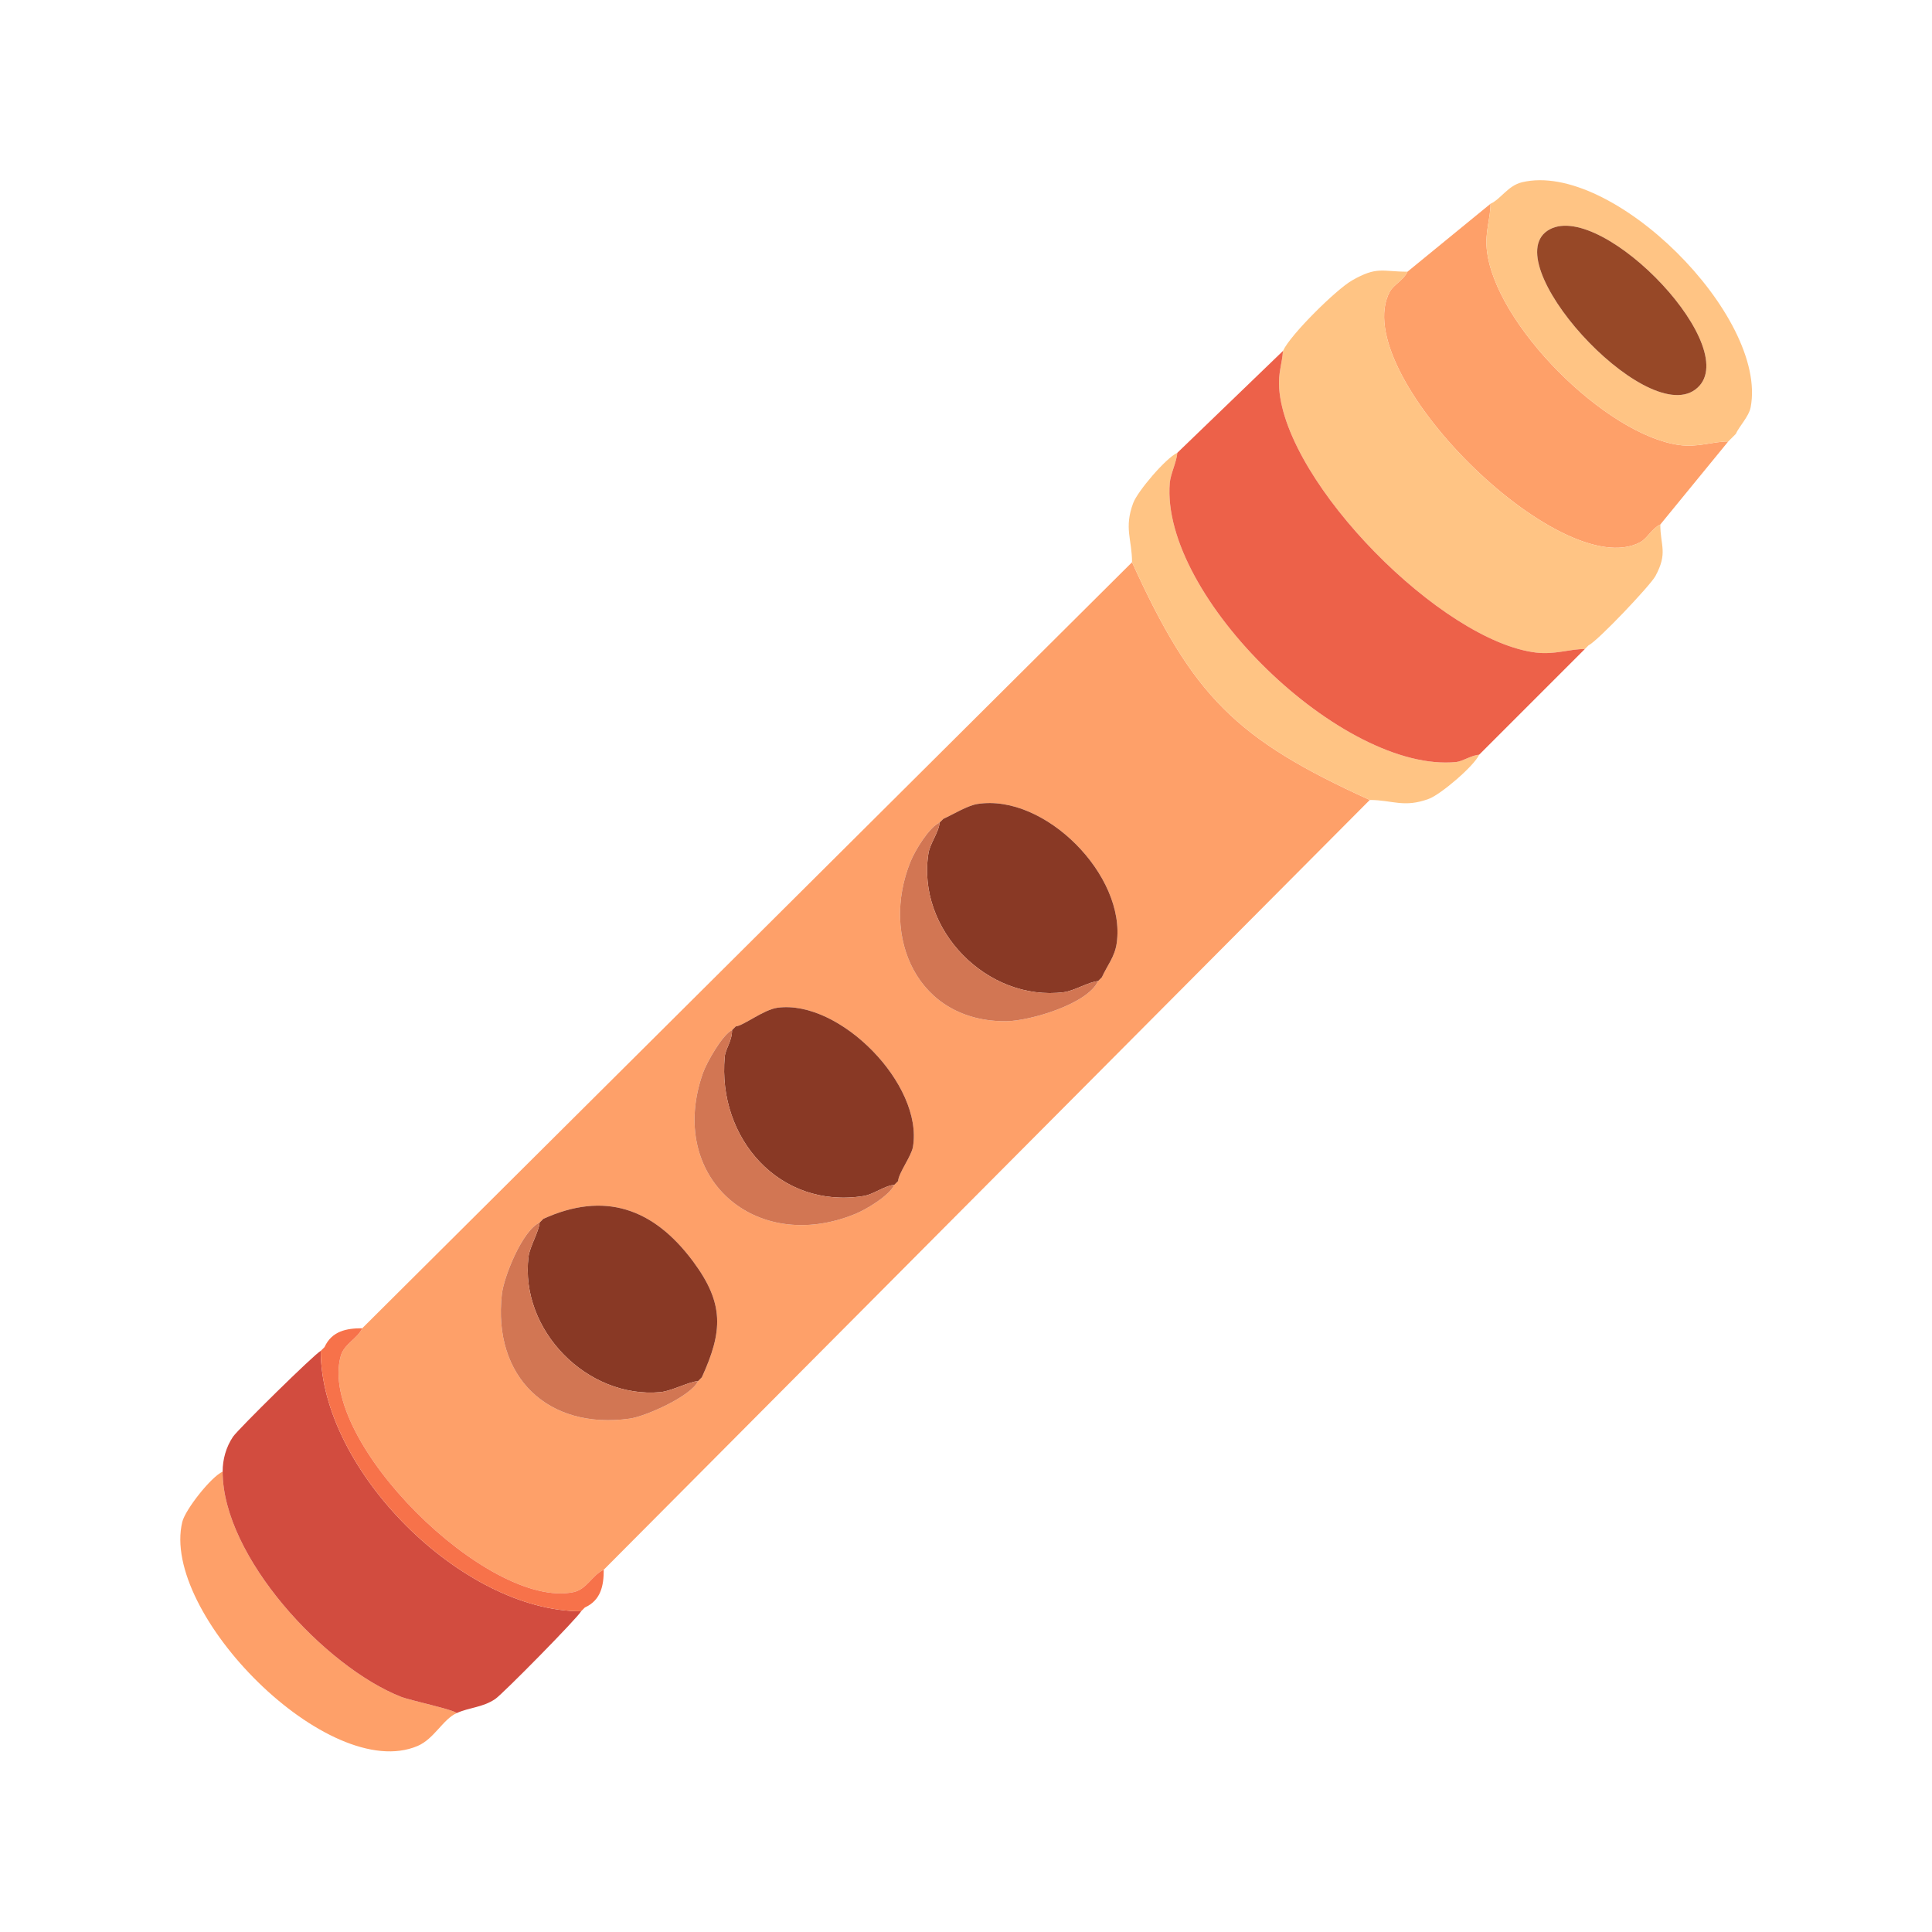
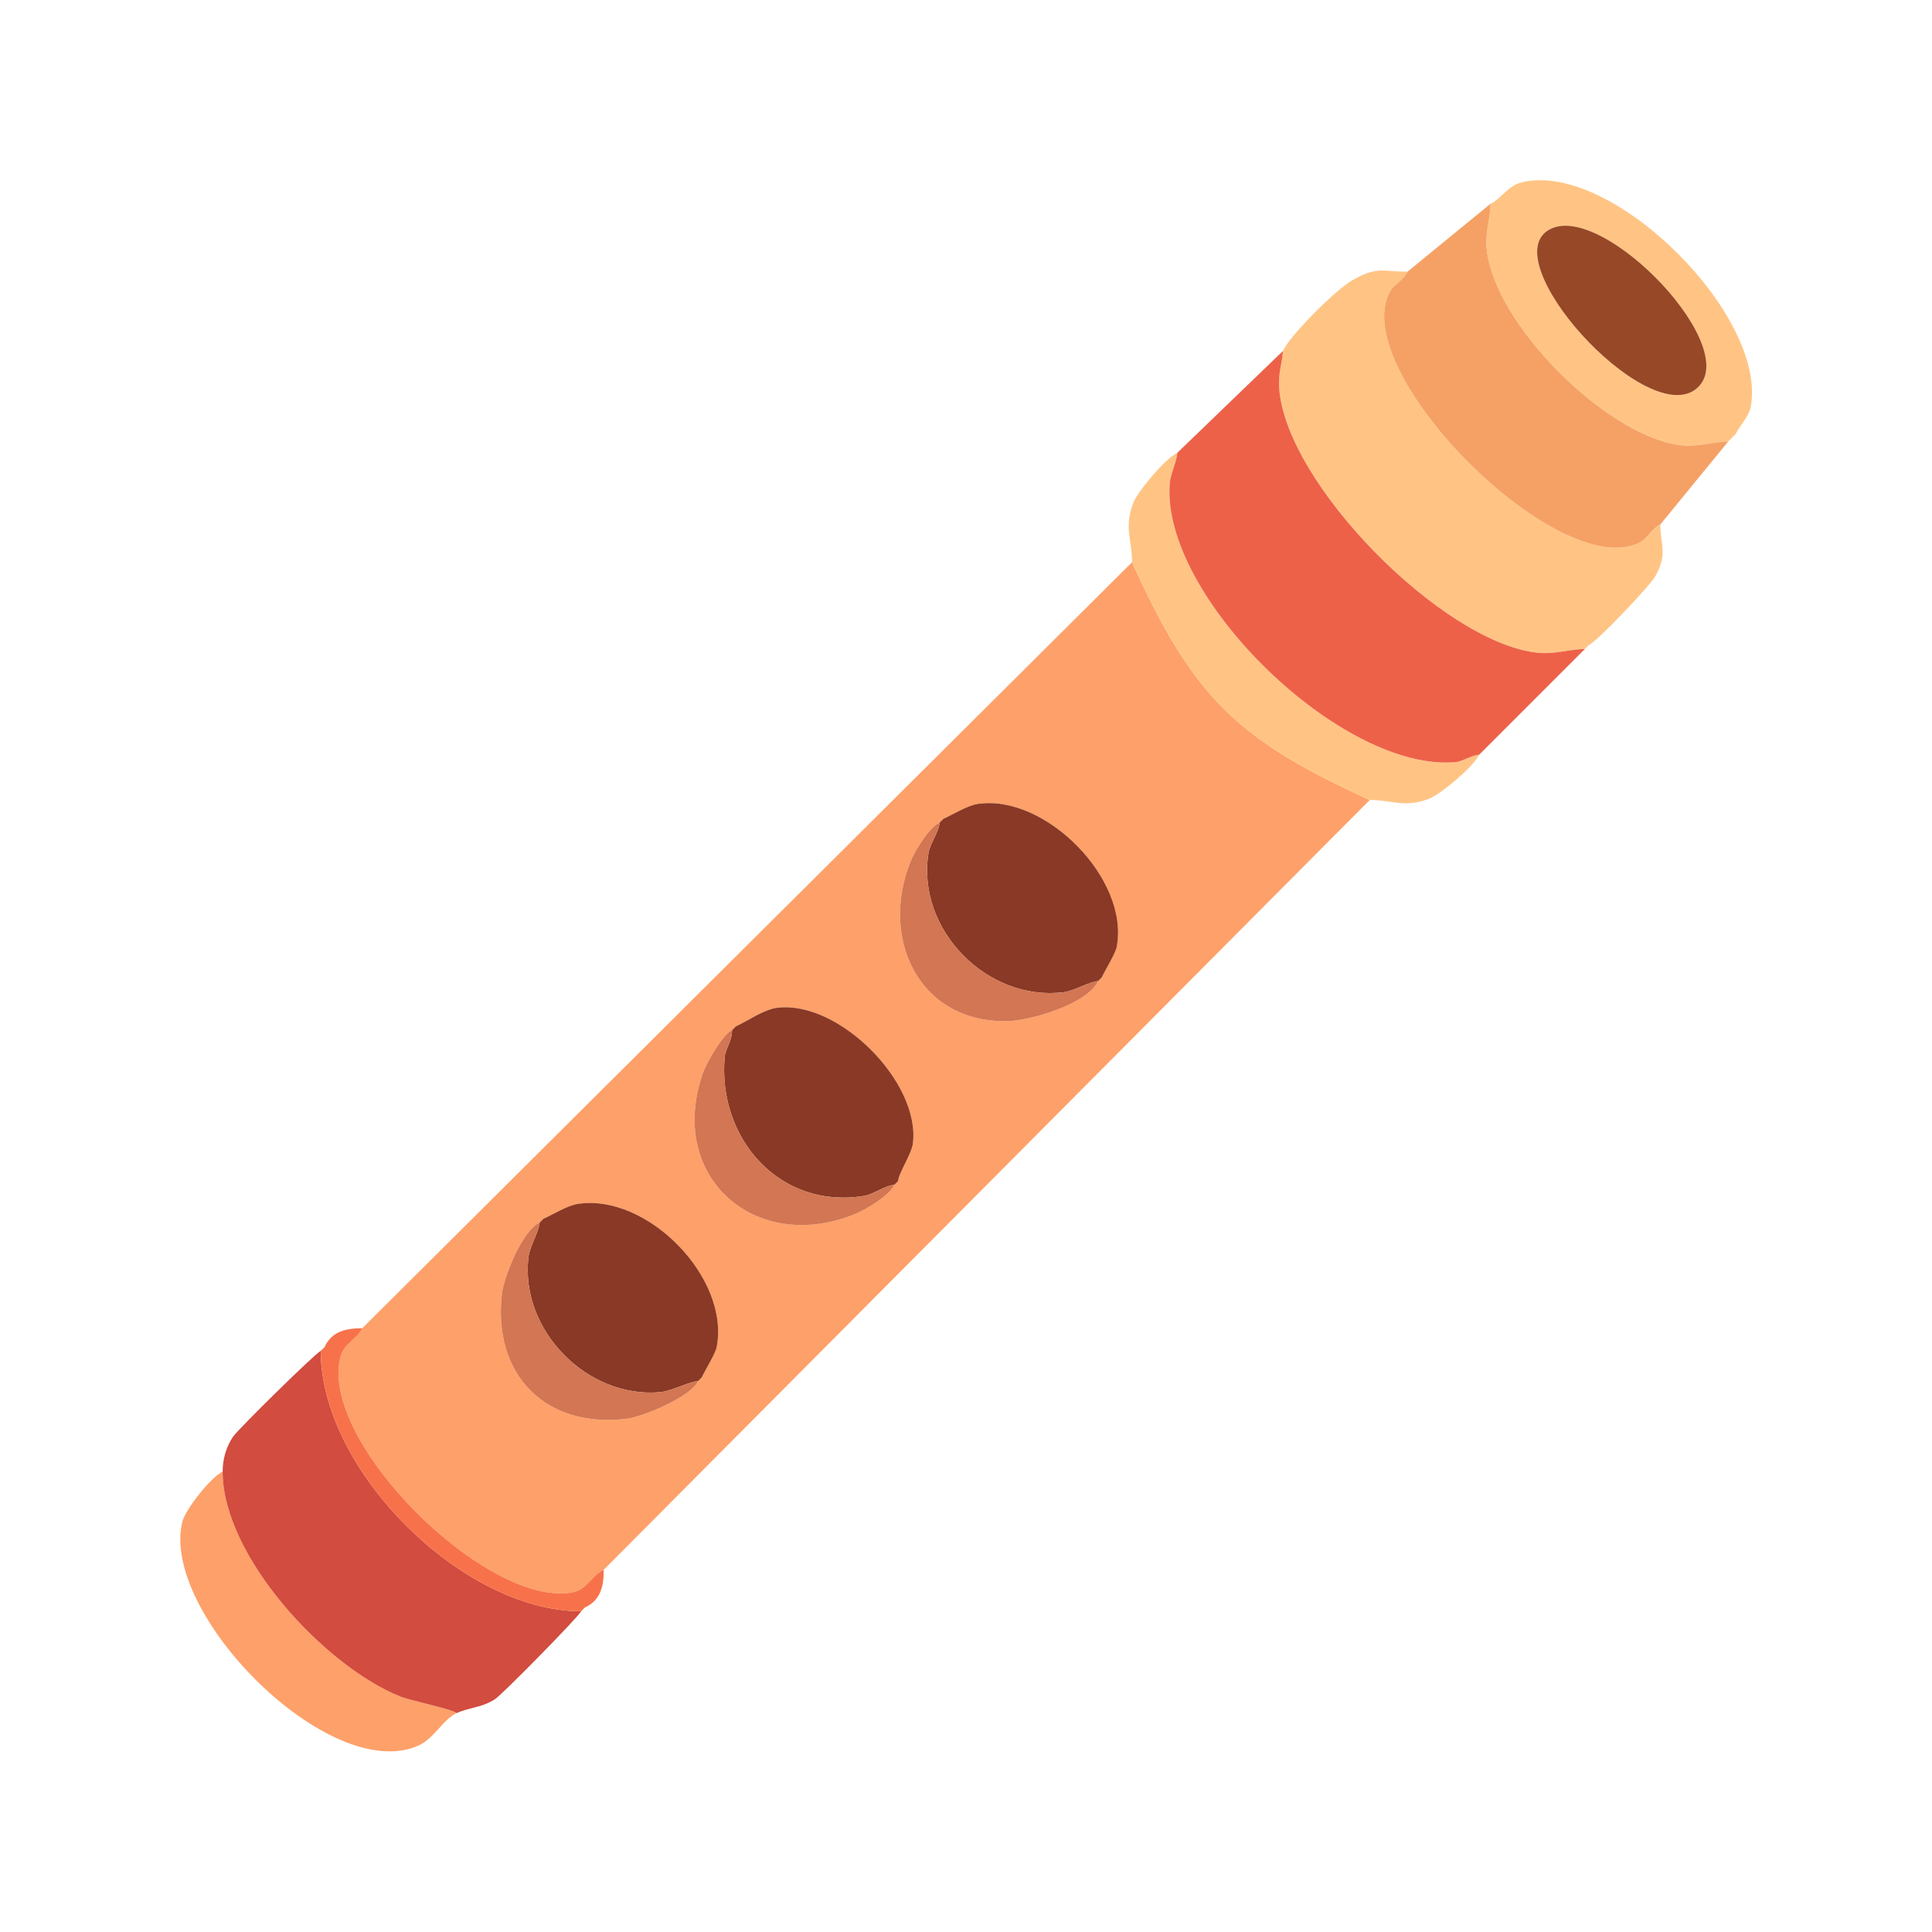
<svg xmlns="http://www.w3.org/2000/svg" viewBox="0 0 512 512">
-   <path fill="#fea069" d="M458 117L440 139C437.79 140.01 436.54 142.7 434.69 143.69C413.6 154.96 356.91 98.64 368.31 77.31C369.3 75.46 371.99 74.21 373 72L395 54C395 57.86 393.55 61.35 394 66C395.93 85.77 425.51 115.3 445.06 117.94C450.04 118.61 453.82 117 458 117ZM459 116L460 115ZM458 117L459 116ZM363 212L160 416C156.91 417.41 155.53 421.21 151.94 421.94C129.36 426.53 84.02 381.77 90.31 359.31C91.19 356.16 94.76 354.73 96 352L300 149C316.13 184.49 327.51 195.87 363 212ZM250 217L249 218C246.16 219.29 242.48 225.43 241.31 228.31C233.21 248.25 243.09 270.88 266.75 270.63C272.82 270.56 288.22 266.12 291 260L292 259C293.46 255.79 295.42 253.59 295.94 249.94C298.48 232.07 276.91 210.27 259.06 213.06C256.37 213.48 252.58 215.83 250 217ZM195 272L194 273C191.47 274.15 187.27 281.6 186.31 284.31C176.54 311.9 200.15 332.61 226.69 321.69C229.58 320.5 235.7 316.86 237 314L238 313C238.15 310.82 241.52 306.41 241.94 303.94C244.73 287.43 222.54 264.85 206.06 267.06C202.36 267.56 196.96 271.87 195 272ZM144 323L143 324C138.45 326.07 133.53 338.29 133 343C130.54 364.81 145.14 379.02 166.94 375.94C171.1 375.35 183.2 369.97 185 366L186 365C191.55 352.8 191.98 345.49 183.69 334.31C173.09 320.04 160.05 315.7 144 323ZM121 454C117.36 455.66 115.05 460.82 110.69 462.69C87.11 472.77 42.43 427.49 48.31 403.31C49.11 400.05 55.91 391.4 59 390C59 412.52 86.06 441.7 106.31 449.69C108.59 450.59 120.47 453.12 121 454Z" />
+   <path fill="#fea069" d="M363 212L160 416C156.91 417.41 155.53 421.21 151.94 421.94C129.36 426.53 84.02 381.77 90.31 359.31C91.19 356.16 94.76 354.73 96 352L300 149C316.13 184.49 327.51 195.87 363 212ZM250 217L249 218C246.16 219.29 242.48 225.43 241.31 228.31C233.21 248.25 243.09 270.88 266.75 270.63C272.82 270.56 288.22 266.12 291 260L292 259C292.9 257.01 295.59 252.77 295.94 250.94C299.39 232.89 276.92 210.33 259.06 213.06C256.4 213.47 252.56 215.84 250 217ZM195 272L194 273C191.47 274.15 187.27 281.6 186.31 284.31C176.56 311.84 200.21 332.59 226.69 321.69C229.58 320.5 235.7 316.86 237 314L238 313C238.14 310.86 241.59 305.86 241.94 302.94C243.87 286.74 222.28 265.13 206.06 267.06C202.39 267.5 198.28 270.51 195 272ZM144 323L143 324C138.45 326.07 133.53 338.29 133 343C130.59 364.36 144.56 378.55 166 376C170.36 375.48 183.1 370.17 185 366L186 365C186.9 363.01 189.59 358.77 189.94 356.94C193.45 338.53 171.46 316.18 153.06 319.06C150.37 319.48 146.58 321.83 144 323ZM121 454C117.36 455.66 115.05 460.82 110.69 462.69C87.11 472.77 42.43 427.49 48.31 403.31C49.11 400.05 55.91 391.4 59 390C59 412.41 86.17 441.75 106.31 449.69C108.59 450.59 120.47 453.12 121 454Z" />
  <path fill="#ffc484" d="M460 115L459 116L458 117C453.82 117 450.04 118.61 445.06 117.94C425.51 115.3 395.93 85.77 394 66C393.55 61.35 395 57.86 395 54C397.74 52.75 399.6 49.22 403.31 48.31C427.23 42.5 468.58 83.8 463.94 107.94C463.46 110.4 460.94 112.93 460 115ZM440 139C440 144.66 442.06 146.49 438.69 152.69C437.35 155.15 423.36 169.93 421 171L420 172C415.8 172 412.08 173.54 407.06 172.94C382.07 169.92 340.88 128.32 339 103C338.69 98.81 339.77 96.46 340 93C341.97 88.68 354.13 76.7 358.31 74.31C365.01 70.49 366.21 72 373 72C371.99 74.21 369.3 75.46 368.31 77.31C356.91 98.64 413.6 154.96 434.69 143.69C436.54 142.7 437.79 140.01 440 139ZM392 200C390.62 203.04 381.82 210.52 378.69 211.69C372.05 214.17 369.03 212 363 212C327.51 195.87 316.13 184.49 300 149C300 142.97 297.83 139.95 300.31 133.31C301.48 130.18 308.96 121.38 312 120C311.84 122.36 310.2 125.61 310 128C307.53 158.07 355.82 204.93 385.94 201.94C387.52 201.78 390.03 200.13 392 200ZM410.75 60.75C395.53 68.76 435.74 113.22 449.25 103.25C463.02 93.09 424.98 53.27 410.75 60.75Z" />
-   <path fill="#893925" d="M292 259L291 260C288.65 260.16 284.65 262.59 281.94 262.94C261.65 265.52 242.78 246.35 246.06 226.06C246.47 223.53 248.84 220.45 249 218L250 217C252.58 215.83 256.37 213.48 259.06 213.06C276.91 210.27 298.48 232.07 295.94 249.94C295.42 253.59 293.46 255.79 292 259ZM238 313L237 314C234.55 314.16 231.47 316.53 228.94 316.94C206.54 320.56 190.09 301.57 192.06 280.06C192.26 277.87 194 275.96 194 273L195 272C196.96 271.87 202.36 267.56 206.06 267.06C222.54 264.85 244.73 287.43 241.94 303.94C241.52 306.41 238.15 310.82 238 313ZM186 365L185 366C182.61 366.16 177.87 368.68 174.94 368.94C155.58 370.65 137.7 352.49 140.06 333.06C140.39 330.35 142.84 326.36 143 324L144 323C160.05 315.7 173.09 320.04 183.69 334.31C191.98 345.49 191.55 352.8 186 365Z" />
+   <path fill="#893925" d="M292 259L291 260C288.65 260.16 284.65 262.59 281.94 262.94C261.65 265.52 242.78 246.35 246.06 226.06C246.47 223.53 248.84 220.45 249 218L250 217C252.56 215.84 256.4 213.47 259.06 213.06C276.92 210.33 299.39 232.89 295.94 250.94C295.59 252.77 292.9 257.01 292 259ZM238 313L237 314C234.55 314.16 231.47 316.53 228.94 316.94C206.54 320.56 190.09 301.57 192.06 280.06C192.26 277.87 194 275.96 194 273L195 272C198.28 270.51 202.39 267.5 206.06 267.06C222.28 265.13 243.87 286.74 241.94 302.94C241.59 305.86 238.14 310.86 238 313ZM186 365L185 366C182.61 366.16 177.87 368.68 174.94 368.94C155.58 370.65 137.7 352.49 140.06 333.06C140.39 330.35 142.84 326.36 143 324L144 323C146.58 321.83 150.37 319.48 153.06 319.06C171.46 316.18 193.45 338.53 189.94 356.94C189.59 358.77 186.9 363.01 186 365Z" />
  <path fill="#ed6149" d="M420 172L392 200C390.03 200.13 387.52 201.78 385.94 201.94C355.82 204.93 307.53 158.07 310 128C310.2 125.61 311.84 122.36 312 120L340 93C339.77 96.46 338.69 98.81 339 103C340.88 128.32 382.07 169.92 407.06 172.94C412.08 173.54 415.8 172 420 172ZM420 172L421 171Z" />
-   <path fill="#d24c3f" d="M85 358L86 357ZM154 427C153.31 428.52 133.28 448.87 131.25 450.25C127.88 452.53 124.46 452.43 121 454C120.47 453.12 108.59 450.59 106.31 449.69C86.06 441.7 59 412.52 59 390C59 386.75 59.91 383.47 61.75 380.75C63.13 378.72 83.48 358.69 85 358C85 389.6 122.49 427 154 427ZM154 427L155 426Z" />
-   <path fill="#d27653" d="M249 218L250 217ZM291 260C288.22 266.12 272.82 270.56 266.75 270.63C243.09 270.88 233.21 248.25 241.31 228.31C242.48 225.43 246.16 219.29 249 218C248.84 220.45 246.47 223.53 246.06 226.06C242.78 246.35 261.65 265.52 281.94 262.94C284.65 262.59 288.65 260.16 291 260ZM291 260L292 259ZM194 273L195 272ZM237 314C235.7 316.86 229.58 320.5 226.69 321.69C200.15 332.61 176.54 311.9 186.31 284.31C187.27 281.6 191.47 274.15 194 273C194 275.96 192.26 277.87 192.06 280.06C190.09 301.57 206.54 320.56 228.94 316.94C231.47 316.53 234.55 314.16 237 314ZM237 314L238 313ZM143 324L144 323ZM185 366C183.2 369.97 171.1 375.35 166.94 375.94C145.14 379.02 130.54 364.81 133 343C133.53 338.29 138.45 326.07 143 324C142.84 326.36 140.39 330.35 140.06 333.06C137.7 352.49 155.58 370.65 174.94 368.94C177.87 368.68 182.61 366.16 185 366ZM185 366L186 365Z" />
+   <path fill="#d24c3f" d="M85 358L86 357ZM154 427C153.31 428.52 133.28 448.87 131.25 450.25C127.88 452.53 124.46 452.43 121 454C120.47 453.12 108.59 450.59 106.31 449.69C86.17 441.75 59 412.41 59 390C59 386.75 59.91 383.47 61.75 380.75C63.13 378.72 83.48 358.69 85 358C85 389.6 122.49 427 154 427ZM154 427L155 426Z" />
+   <path fill="#f5a165" d="M458 117L440 139C437.79 140.01 436.54 142.7 434.69 143.69C413.6 154.96 356.91 98.64 368.31 77.31C369.3 75.46 371.99 74.21 373 72L395 54C395 57.86 393.55 61.35 394 66C395.93 85.77 425.51 115.3 445.06 117.94C450.04 118.61 453.82 117 458 117ZM459 116L460 115ZM458 117L459 116Z" />
+   <path fill="#d27653" d="M249 218L250 217ZM291 260C288.22 266.12 272.82 270.56 266.75 270.63C243.09 270.88 233.21 248.25 241.31 228.31C242.48 225.43 246.16 219.29 249 218C248.84 220.45 246.47 223.53 246.06 226.06C242.78 246.35 261.65 265.52 281.94 262.94C284.65 262.59 288.65 260.16 291 260ZM291 260L292 259ZM194 273L195 272ZM237 314C235.7 316.86 229.58 320.5 226.69 321.69C200.21 332.59 176.56 311.84 186.31 284.31C187.27 281.6 191.47 274.15 194 273C194 275.96 192.26 277.87 192.06 280.06C190.09 301.57 206.54 320.56 228.94 316.94C231.47 316.53 234.55 314.16 237 314ZM237 314L238 313ZM143 324L144 323ZM185 366C183.1 370.17 170.36 375.48 166 376C144.56 378.55 130.59 364.36 133 343C133.53 338.29 138.45 326.07 143 324C142.84 326.36 140.39 330.35 140.06 333.06C137.7 352.49 155.58 370.65 174.94 368.94C177.87 368.68 182.61 366.16 185 366ZM185 366L186 365Z" />
  <path fill="#974827" d="M449.25 103.25C435.74 113.22 395.53 68.76 410.75 60.75C424.98 53.27 463.02 93.09 449.25 103.25Z" />
  <path fill="#f7724a" d="M160 416C160 420.16 159.27 424.06 155 426L154 427C122.49 427 85 389.6 85 358L86 357C87.94 352.73 91.84 352 96 352C94.76 354.73 91.19 356.16 90.31 359.31C84.02 381.77 129.36 426.53 151.94 421.94C155.53 421.21 156.91 417.41 160 416Z" />
</svg>
